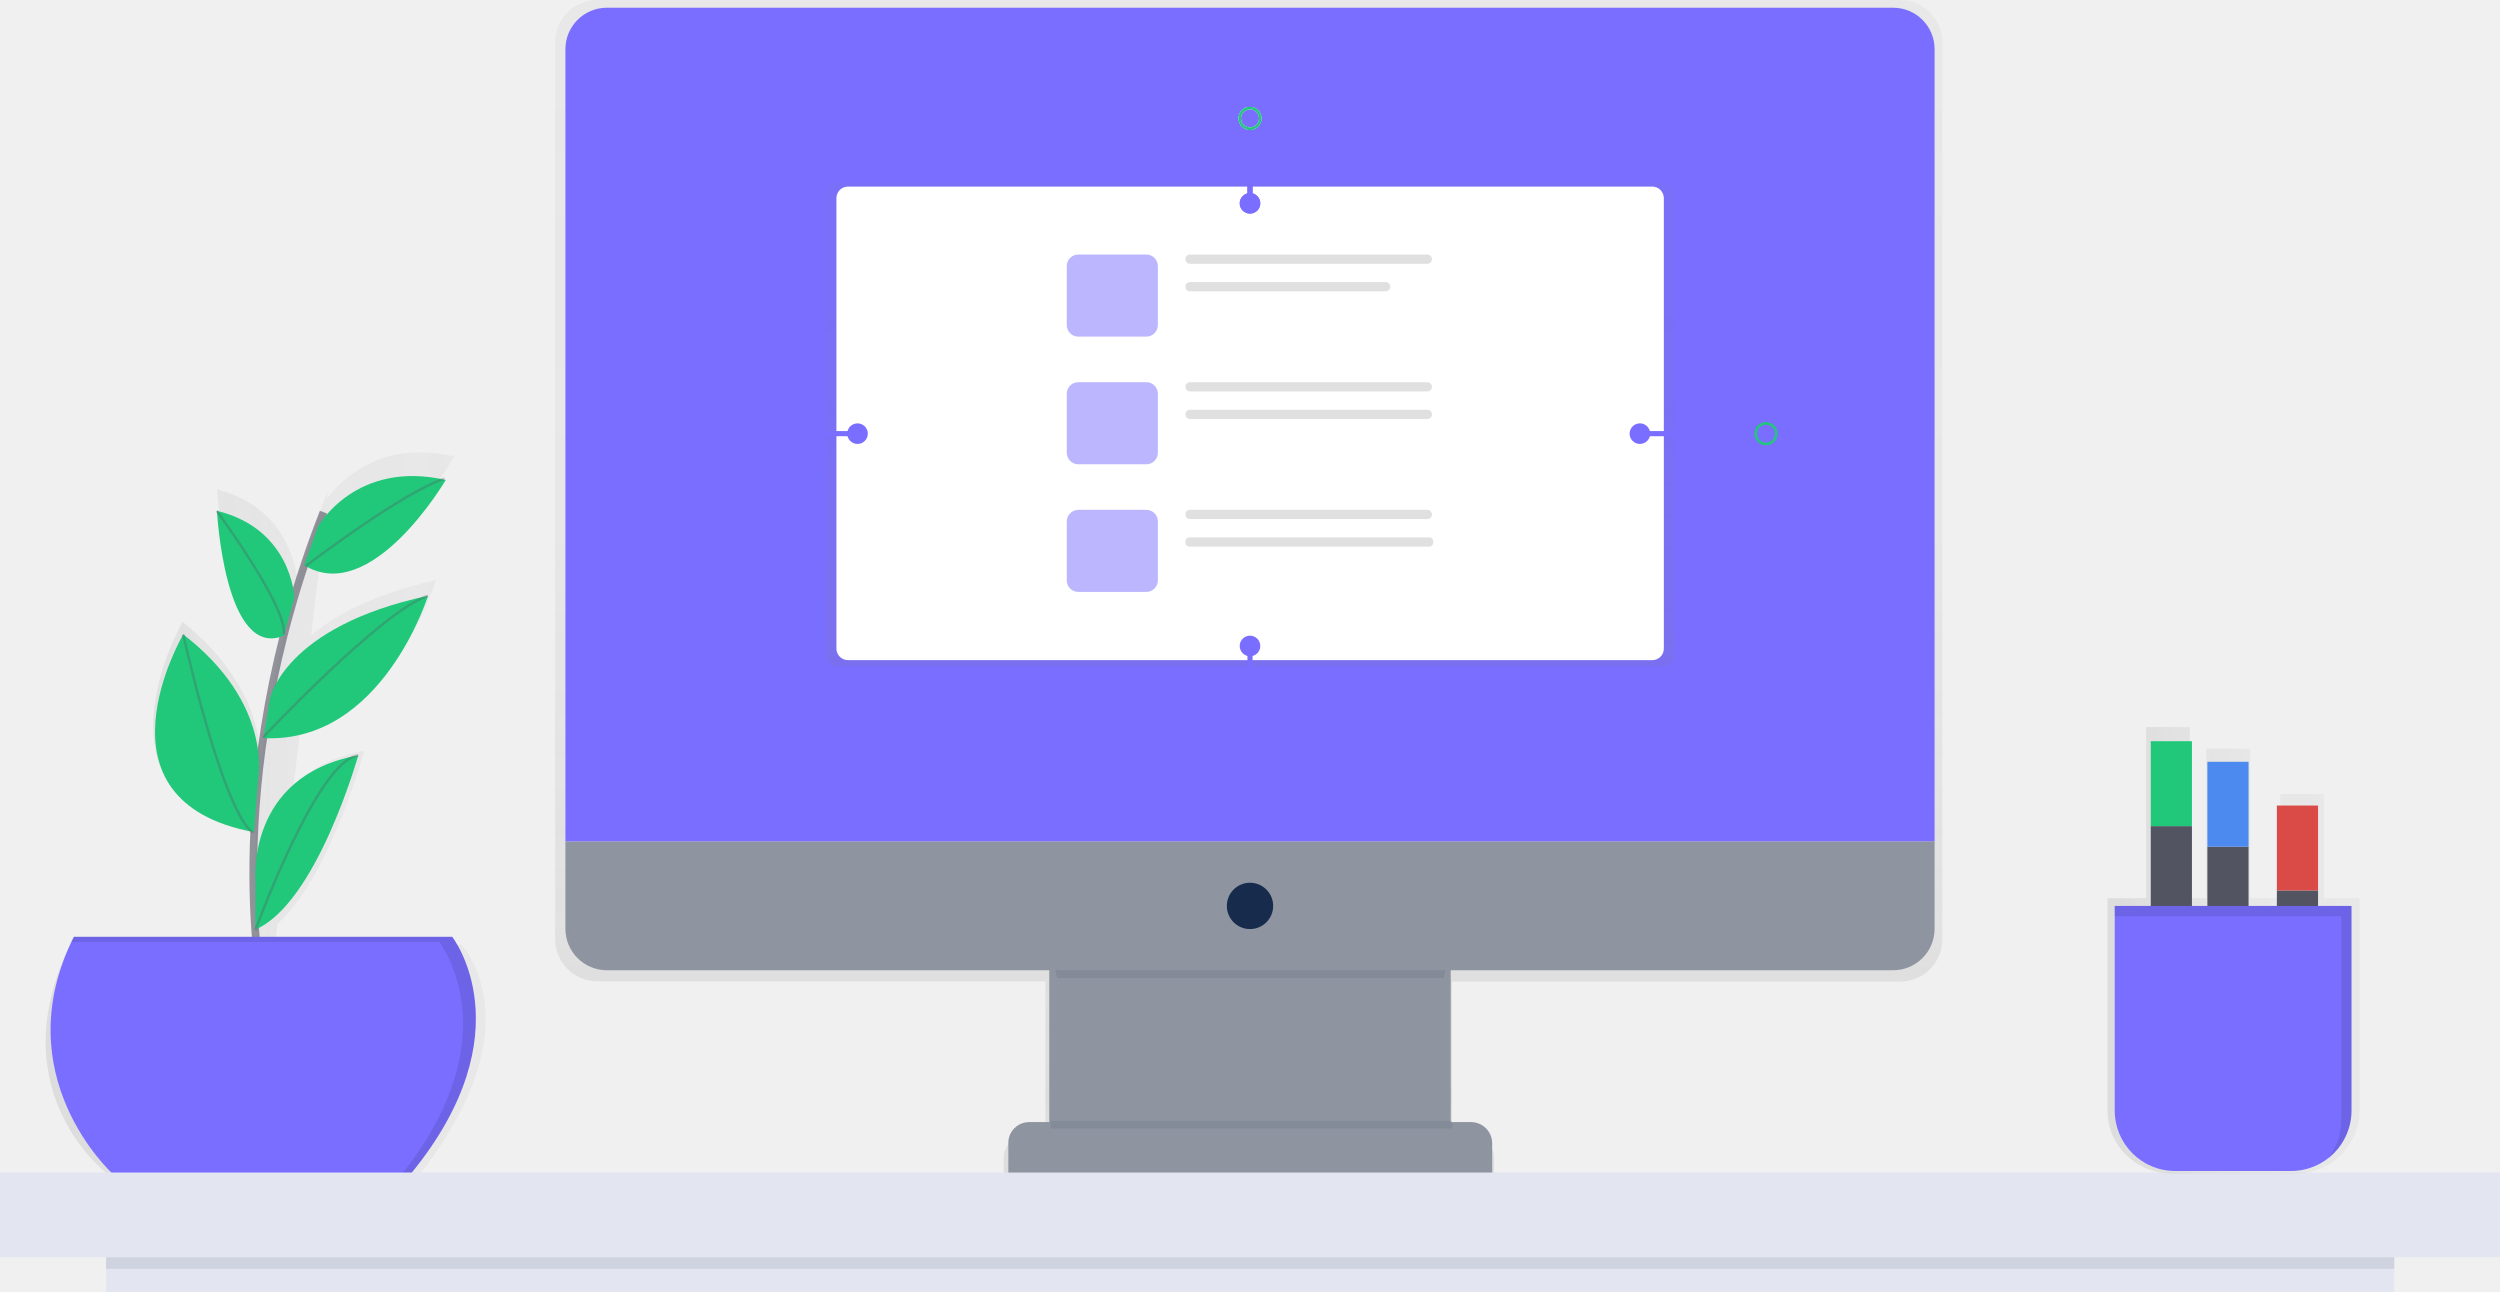
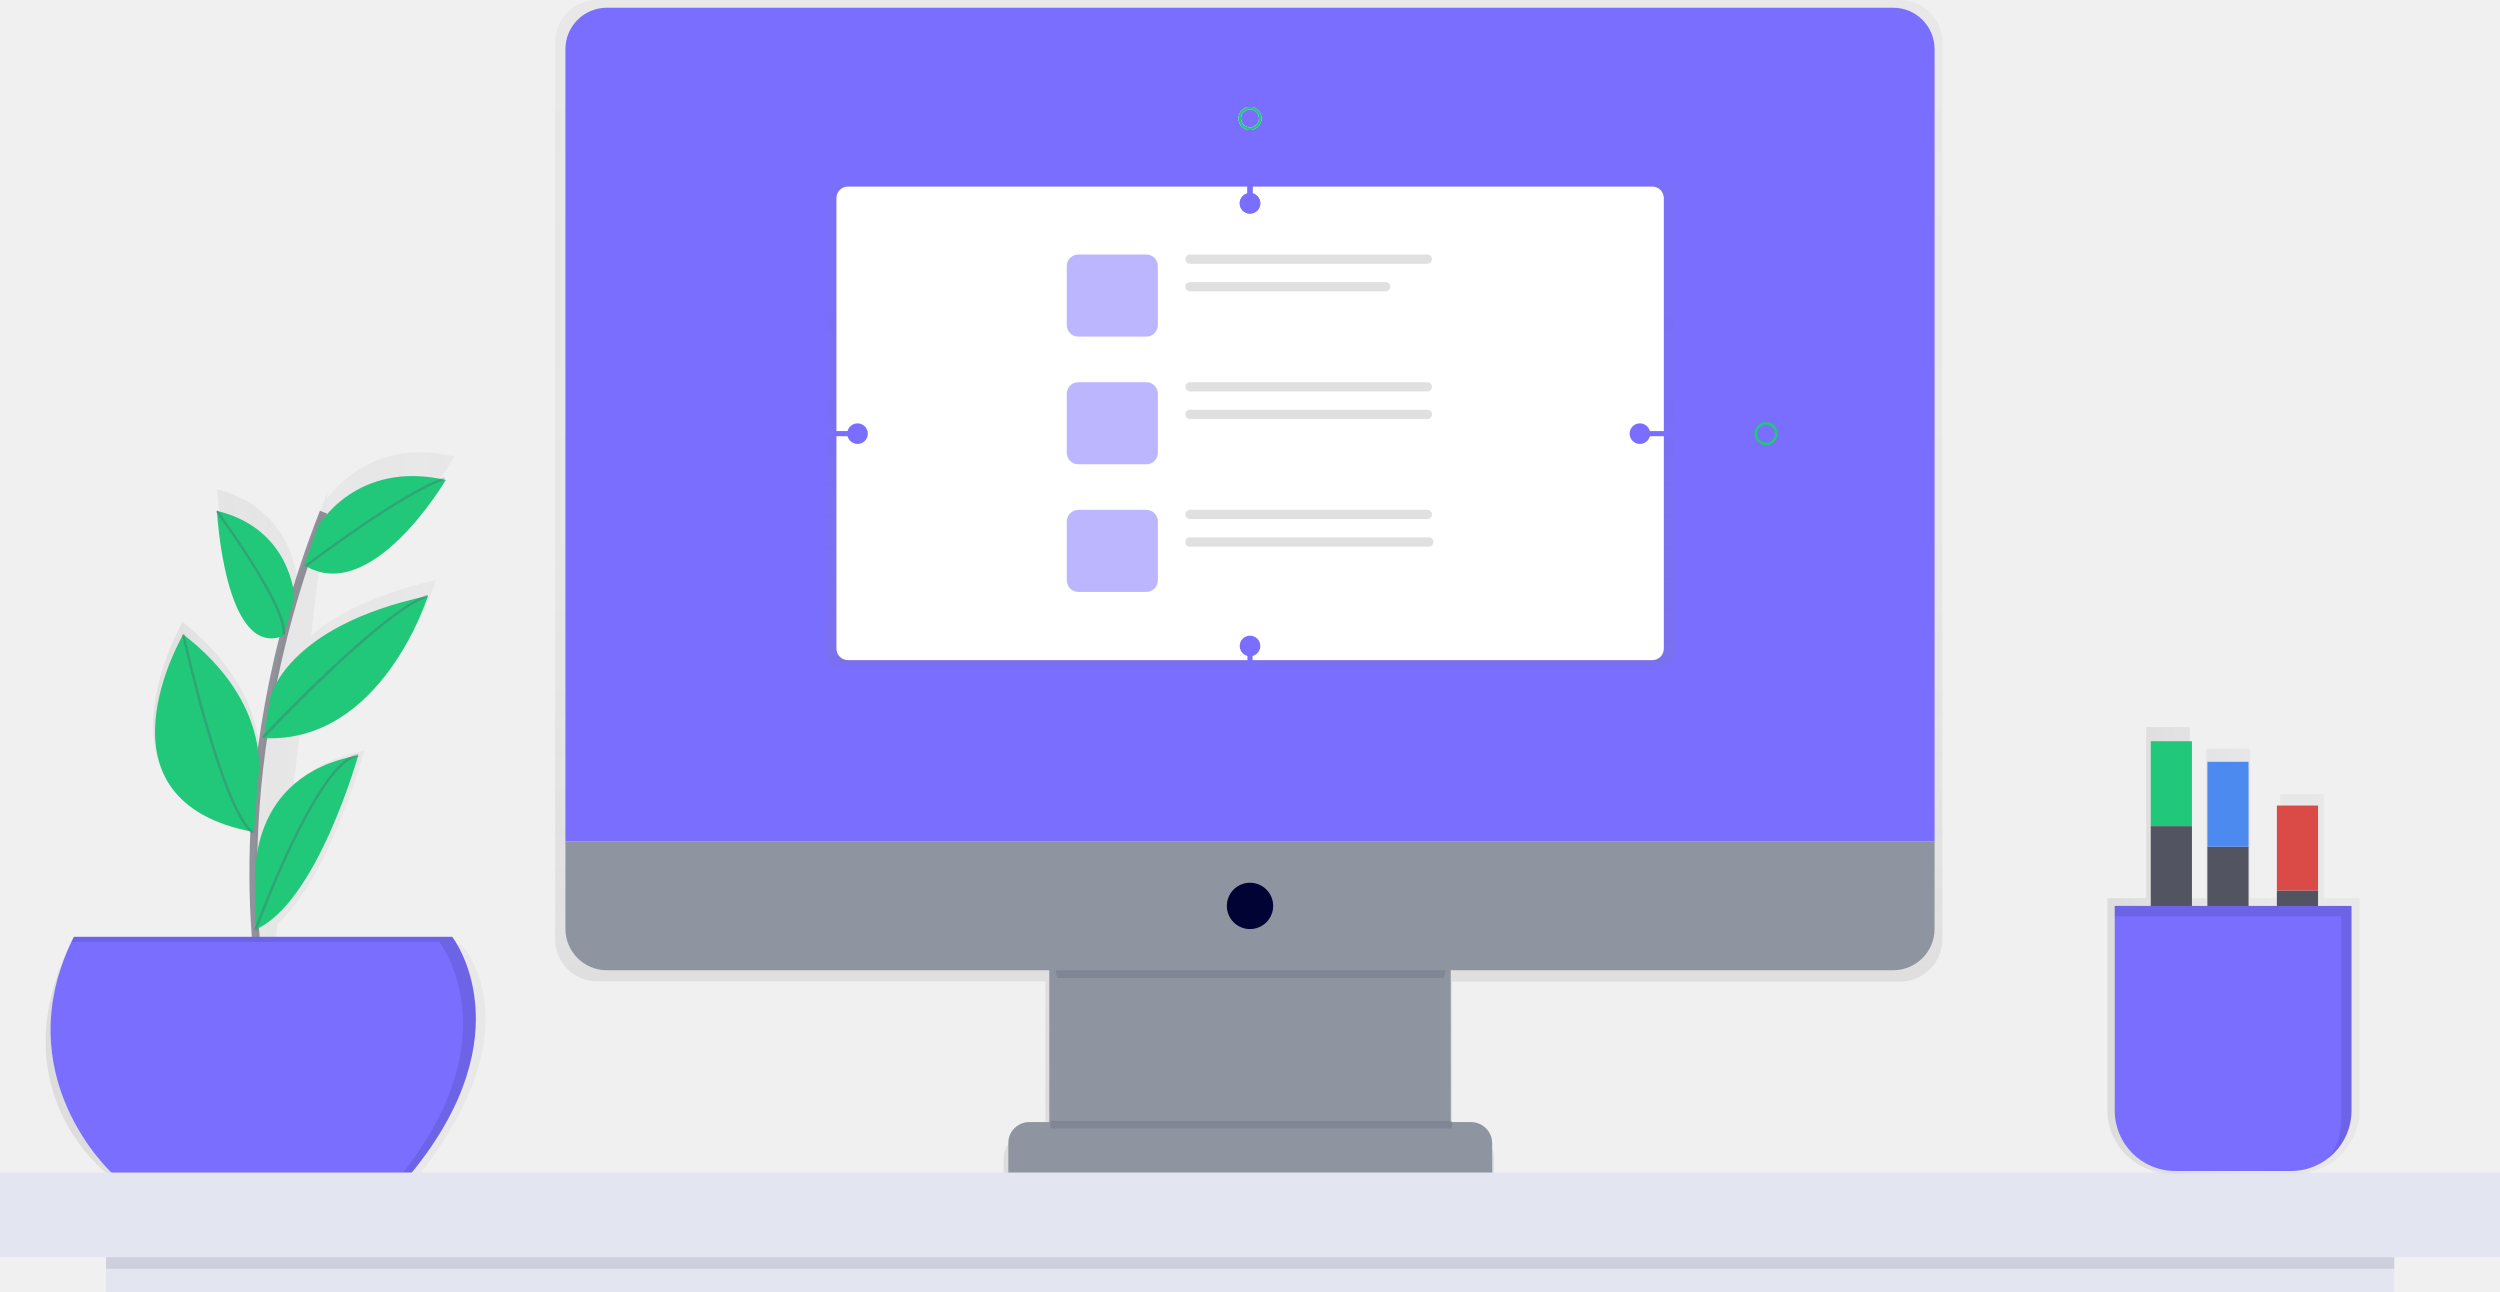
<svg xmlns="http://www.w3.org/2000/svg" version="1.1" id="a622e68e-7a65-46e9-94a9-d455de519afc" x="0px" y="0px" viewBox="0 0 971.4 502" style="enable-background:new 0 0 971.4 502;" xml:space="preserve">
  <style type="text/css">
	.st0{opacity:0.7;}
	.st1{fill:url(#SVGID_1_);}
	.st2{fill:#8F95A0;}
	.st3{opacity:0.1;}
- 	.st4{fill:#172B4D;}
+ 	.st4{fill:#000333;}
	.st5{fill:#796EFF;}
	.st6{opacity:0.5;}
	.st7{fill:url(#SVGID_2_);}
	.st8{fill:#FFFFFF;}
	.st9{fill:#E0E0E0;}
	.st10{fill:none;stroke:#796EFF;stroke-width:2;stroke-miterlimit:10;}
	.st11{fill:none;stroke:#FFFFFF;stroke-miterlimit:10;}
	.st12{fill:none;stroke:#21C87A;stroke-miterlimit:10;}
	.st13{fill:url(#SVGID_3_);}
	.st14{opacity:0.6;fill:none;stroke:#535461;stroke-width:3;stroke-miterlimit:10;enable-background:new    ;}
	.st15{fill:#21C87A;}
	.st16{opacity:0.3;fill:none;stroke:#535461;stroke-miterlimit:10;enable-background:new    ;}
	.st17{fill:#E3E6F0;}
- 	.st18{opacity:0.1;fill:#172B4D;enable-background:new    ;}
+ 	.st18{opacity:0.1;fill:#000333;enable-background:new    ;}
	.st19{fill:url(#SVGID_4_);}
	.st20{fill:#535461;}
	.st21{fill:#4D8AF0;}
	.st22{fill:#DA4B48;}
</style>
  <g class="st0">
    <linearGradient id="SVGID_1_" gradientUnits="userSpaceOnUse" x1="599.5" y1="-166.06" x2="599.5" y2="303" gradientTransform="matrix(1 0 0 -1 -114.28 303)">
      <stop offset="0" style="stop-color:#808080;stop-opacity:0.25" />
      <stop offset="0.54" style="stop-color:#808080;stop-opacity:0.12" />
      <stop offset="1" style="stop-color:#808080;stop-opacity:0.1" />
    </linearGradient>
    <path class="st1" d="M738.4,0H232c-9,0-16.3,7.4-16.3,16.4v348.5c0,9,7.3,16.4,16.3,16.4h174.2v60.2h-7.9c-4.6,0-8.3,3.7-8.3,8.3   c0,0,0,0,0,0v12.1h16.2v7.1h158.1v-7.1h16.2v-12.1c0-4.6-3.7-8.3-8.3-8.3c0,0,0,0,0,0h-7.5V441h-0.5v-59.6h174.2   c9,0,16.3-7.4,16.3-16.4V16.4C754.7,7.4,747.4,0,738.4,0z" />
  </g>
  <rect x="407.7" y="371" class="st2" width="156" height="92" />
  <g class="st3">
    <path class="st4" d="M410.8,380H561c1.8-7.9,3.3-13,3.3-13h-157C407.2,367,408.8,372.1,410.8,380z" />
  </g>
  <path class="st5" d="M235.8,3h499.8c8.9,0,16.1,7.2,16.1,16.1V327l0,0h-532l0,0V19.1C219.7,10.2,226.9,3,235.8,3  C235.8,3,235.8,3,235.8,3z" />
  <path class="st2" d="M735.6,377H235.8c-8.9,0-16.1-7.2-16.1-16.1V327h532v33.9C751.7,369.8,744.5,377,735.6,377z" />
  <circle class="st4" cx="485.7" cy="352" r="9" />
  <path class="st2" d="M399.9,436h171.7c4.5,0,8.2,3.7,8.2,8.2V456l0,0h-188l0,0v-11.8C391.7,439.7,395.4,436,399.9,436  C399.9,436,399.9,436,399.9,436z" />
  <g class="st6">
    <linearGradient id="SVGID_2_" gradientUnits="userSpaceOnUse" x1="485.72" y1="243.12" x2="485.72" y2="430.88" gradientTransform="matrix(1 0 0 -1 0 502)">
      <stop offset="0" style="stop-color:#808080;stop-opacity:0.25" />
      <stop offset="0.54" style="stop-color:#808080;stop-opacity:0.12" />
      <stop offset="1" style="stop-color:#808080;stop-opacity:0.1" />
    </linearGradient>
    <path class="st7" d="M325.2,71.1h321c2.5,0,4.5,2,4.5,4.5v178.8c0,2.5-2,4.5-4.5,4.5h-321c-2.5,0-4.5-2-4.5-4.5V75.6   C320.7,73.1,322.7,71.1,325.2,71.1z" />
  </g>
  <path class="st8" d="M329.5,72.5H642c2.5,0,4.5,2,4.5,4.5v175c0,2.5-2,4.5-4.5,4.5H329.5c-2.5,0-4.5-2-4.5-4.5V77  C325,74.5,327,72.5,329.5,72.5z" />
  <g class="st6">
    <path class="st5" d="M419,98.9h26.4c2.5,0,4.5,2,4.5,4.5v22.9c0,2.5-2,4.5-4.5,4.5H419c-2.5,0-4.5-2-4.5-4.5v-22.9   C414.5,100.9,416.5,98.9,419,98.9z" />
  </g>
  <path class="st9" d="M462.4,98.9h92.2c1,0,1.8,0.8,1.8,1.8v0c0,1-0.8,1.8-1.8,1.8h-92.2c-1,0-1.8-0.8-1.8-1.8v0  C460.6,99.7,461.4,98.9,462.4,98.9z" />
  <path class="st9" d="M462.4,109.6h76c1,0,1.8,0.8,1.8,1.8v0c0,1-0.8,1.8-1.8,1.8h-76c-1,0-1.8-0.8-1.8-1.8v0  C460.6,110.3,461.4,109.6,462.4,109.6z" />
  <g class="st6">
    <path class="st5" d="M419,148.5h26.4c2.5,0,4.5,2,4.5,4.5v22.9c0,2.5-2,4.5-4.5,4.5H419c-2.5,0-4.5-2-4.5-4.5V153   C414.5,150.5,416.5,148.5,419,148.5z" />
  </g>
  <path class="st9" d="M462.4,148.5h92.2c1,0,1.8,0.8,1.8,1.8v0c0,1-0.8,1.8-1.8,1.8h-92.2c-1,0-1.8-0.8-1.8-1.8v0  C460.6,149.3,461.4,148.5,462.4,148.5z" />
  <path class="st9" d="M462.4,159.2h92.2c1,0,1.8,0.8,1.8,1.8v0c0,1-0.8,1.8-1.8,1.8h-92.2c-1,0-1.8-0.8-1.8-1.8v0  C460.6,160,461.4,159.2,462.4,159.2z" />
  <g class="st6">
    <path class="st5" d="M419,198.1h26.4c2.5,0,4.5,2,4.5,4.5v22.9c0,2.5-2,4.5-4.5,4.5H419c-2.5,0-4.5-2-4.5-4.5v-22.9   C414.5,200.2,416.5,198.1,419,198.1z" />
  </g>
  <path class="st9" d="M462.4,198.1h92.2c1,0,1.8,0.8,1.8,1.8v0c0,1-0.8,1.8-1.8,1.8h-92.2c-1,0-1.8-0.8-1.8-1.8v0  C460.6,198.9,461.4,198.1,462.4,198.1z" />
  <path class="st9" d="M462.2,208.8h93.1c0.9,0,1.6,0.7,1.6,1.6v0.4c0,0.9-0.7,1.6-1.6,1.6h-93.1c-0.9,0-1.6-0.7-1.6-1.6v-0.4  C460.6,209.5,461.3,208.8,462.2,208.8z" />
  <line class="st10" x1="485.7" y1="42" x2="485.7" y2="20" />
  <line class="st10" x1="485.7" y1="79" x2="485.7" y2="50.1" />
  <circle class="st5" cx="485.7" cy="79" r="4" />
  <circle class="st11" cx="485.7" cy="46" r="4" />
  <line class="st10" x1="485.7" y1="42" x2="485.7" y2="20" />
  <line class="st10" x1="485.7" y1="79" x2="485.7" y2="50.1" />
  <circle class="st5" cx="485.7" cy="79" r="4" />
  <circle class="st12" cx="485.7" cy="46" r="4" />
  <line class="st10" x1="485.7" y1="279" x2="485.7" y2="310" />
  <line class="st10" x1="485.7" y1="251" x2="485.7" y2="279.9" />
  <circle class="st5" cx="485.7" cy="251" r="4" />
  <line class="st10" x1="305.7" y1="168.5" x2="274.2" y2="168.5" />
  <line class="st10" x1="333.2" y1="168.5" x2="304.4" y2="168.5" />
  <circle class="st5" cx="333.2" cy="168.5" r="4" />
  <g class="st3">
    <rect x="408.2" y="435.5" class="st4" width="156" height="3" />
  </g>
  <g class="st0">
    <linearGradient id="SVGID_3_" gradientUnits="userSpaceOnUse" x1="132.002" y1="-12.956" x2="302.99" y2="-12.956" gradientTransform="matrix(1 0 0 -1 -114.28 303)">
      <stop offset="0" style="stop-color:#808080;stop-opacity:0.25" />
      <stop offset="0.54" style="stop-color:#808080;stop-opacity:0.12" />
      <stop offset="1" style="stop-color:#808080;stop-opacity:0.1" />
    </linearGradient>
    <path class="st13" d="M179.2,367.1h-72.4l1-8.1c20.5-18.4,33.7-67.3,33.7-67.3c-0.3,0-0.6,0.1-0.9,0.2c-12,2.4-20.5,7.4-26.5,13.3   l2.5-21.7c37.8-8.1,52.8-58.1,52.8-58.1c-24.1,5.4-39.2,13.6-48.5,21.5l3.7-31.8c25.6,8.8,52-37.8,52-37.8l-1-0.2l0.5-0.3l-0.8,0.3   c-28.3-6.1-43.4,10.1-48.3,16.8l0.4-3.1c-0.7,2-1.5,4-2.2,5.9l0,0v0.1c-2,5.4-3.8,10.8-5.5,16.1l0,0l0,0c-1.4,4.5-2.8,9-4.1,13.4   v-0.1c0,0-1.2-28.5-31.2-36c0,0,3.1,62.1,26.9,51.9l0,0c-2.2,9-4,17.7-5.6,26.1l0,0c-1,5.5-1.9,10.8-2.6,16l-0.1,0.2l0.1-0.1   l-0.1,0.4l0,0l0,0c-0.7,4.7-1.2,9.3-1.7,13.8c0.5-8.6-1.1-33.5-30.4-56.9c0,0-39,68.5,27.5,82c0.1,0.1,0.3,0.3,0.4,0.4l-0.1-0.3   l0.6,0.1l0.3-3.5c-0.8,14.7-0.7,29.4,0.2,44.1l0,0c0.1,1,0.1,2,0.2,3H27.1c-27.9,57.8,15.5,89.5,15.5,89.5h120   C209.2,397.7,179.2,367.1,179.2,367.1z M101.2,301.4L101.2,301.4L101.2,301.4z" />
  </g>
  <path class="st14" d="M102.7,389c0,0-19-83,23-190" />
  <path class="st5" d="M28.7,364h147c0,0,29,37-16,92h-116C43.7,456,1.7,418,28.7,364z" />
  <path class="st15" d="M123.6,204.5c0,0,14.6-26,49.6-18c0,0-28.9,49.3-55,33.1L123.6,204.5z" />
  <path class="st15" d="M114.4,232.1c0,0-1.1-26.6-30.1-33.6c0,0,3,58,26,48.5L114.4,232.1z" />
  <path class="st15" d="M104.9,271.4c0,0,5.4-27.9,61.4-39.9c0,0-17.9,57.6-63.9,55.3L104.9,271.4z" />
  <path class="st15" d="M100.3,302.6c0,0,5.9-29.1-29.1-56.1c0,0-38,64.7,27.5,76.8L100.3,302.6z" />
  <path class="st15" d="M99.3,342.7c0,0-4.1-41.2,39.9-49.2c0,0-16.1,57.5-40,67.7L99.3,342.7z" />
  <path class="st16" d="M118.7,220c0,0,38-29,54-34" />
  <path class="st16" d="M102.2,286.5c0,0,46-49,64-55" />
  <path class="st16" d="M84.2,198.5c0,0,28,38,26,48" />
  <path class="st16" d="M71.2,246.5c0,0,15,68,27,77" />
  <path class="st16" d="M99.2,361.5c0,0,24-66,40-68" />
  <g class="st3">
    <path d="M175.7,364h-147c-0.3,0.7-0.6,1.3-1,2h143c0,0,28.3,36.1-14.4,90h3.4C204.7,401,175.7,364,175.7,364z" />
  </g>
  <rect y="455.6" class="st17" width="971.4" height="32.9" />
  <rect x="41.2" y="488.5" class="st17" width="889.1" height="13.5" />
  <rect x="41.2" y="488.5" class="st18" width="889.1" height="4.5" />
  <line class="st10" x1="690.2" y1="168.5" x2="696.2" y2="168.5" />
  <line class="st10" x1="637.2" y1="168.5" x2="682.1" y2="168.5" />
  <circle class="st5" cx="637.2" cy="168.5" r="4" />
  <circle class="st12" cx="686.2" cy="168.5" r="4" />
  <g class="st0">
    <linearGradient id="SVGID_4_" gradientUnits="userSpaceOnUse" x1="933" y1="-66.275" x2="1030.96" y2="-66.275" gradientTransform="matrix(1 0 0 -1 -114.28 303)">
      <stop offset="0" style="stop-color:#808080;stop-opacity:0.25" />
      <stop offset="0.54" style="stop-color:#808080;stop-opacity:0.12" />
      <stop offset="1" style="stop-color:#808080;stop-opacity:0.1" />
    </linearGradient>
    <path class="st19" d="M912.7,444.9l0.1-0.2c0.2-0.3,0.4-0.7,0.6-1l0.1-0.2c0.2-0.3,0.4-0.7,0.6-1l0.1-0.2c0.2-0.4,0.4-0.8,0.6-1.2   l0,0c0.4-0.8,0.7-1.7,0.9-2.5l0.1-0.3c0.1-0.3,0.2-0.6,0.3-0.9l0.1-0.4c0.1-0.3,0.1-0.6,0.2-0.8c0-0.2,0.1-0.3,0.1-0.5   s0.1-0.6,0.1-0.8s0-0.3,0.1-0.5s0.1-0.6,0.1-0.9c0-0.1,0-0.3,0-0.4c0-0.5,0-0.9,0-1.4V349h-13.8v-40.5h-17V349h-11.7v-58.1h-17V349   h-6.4v-66.5h-17V349h-15v82.6c0,13.5,11.2,24.4,25,24.4h48c8,0,15.5-3.7,20.2-10.1l0,0C912.2,445.6,912.5,445.2,912.7,444.9z" />
  </g>
  <rect x="835.7" y="321" class="st20" width="16" height="100" />
  <rect x="835.7" y="288" class="st15" width="16" height="33" />
  <rect x="857.7" y="329" class="st20" width="16" height="100" />
  <rect x="857.7" y="296" class="st21" width="16" height="33" />
  <rect x="884.7" y="346" class="st20" width="16" height="100" />
  <rect x="884.7" y="313" class="st22" width="16" height="33" />
  <path class="st5" d="M821.7,352h92l0,0v79.5c0,13-10.5,23.5-23.5,23.5h-45c-13,0-23.5-10.5-23.5-23.5V352L821.7,352z" />
  <g class="st3">
    <path d="M821.7,352v4h88v79.5c0,5.3-1.8,10.4-5,14.5c5.7-4.4,9-11.3,9-18.5V352H821.7z" />
  </g>
</svg>
